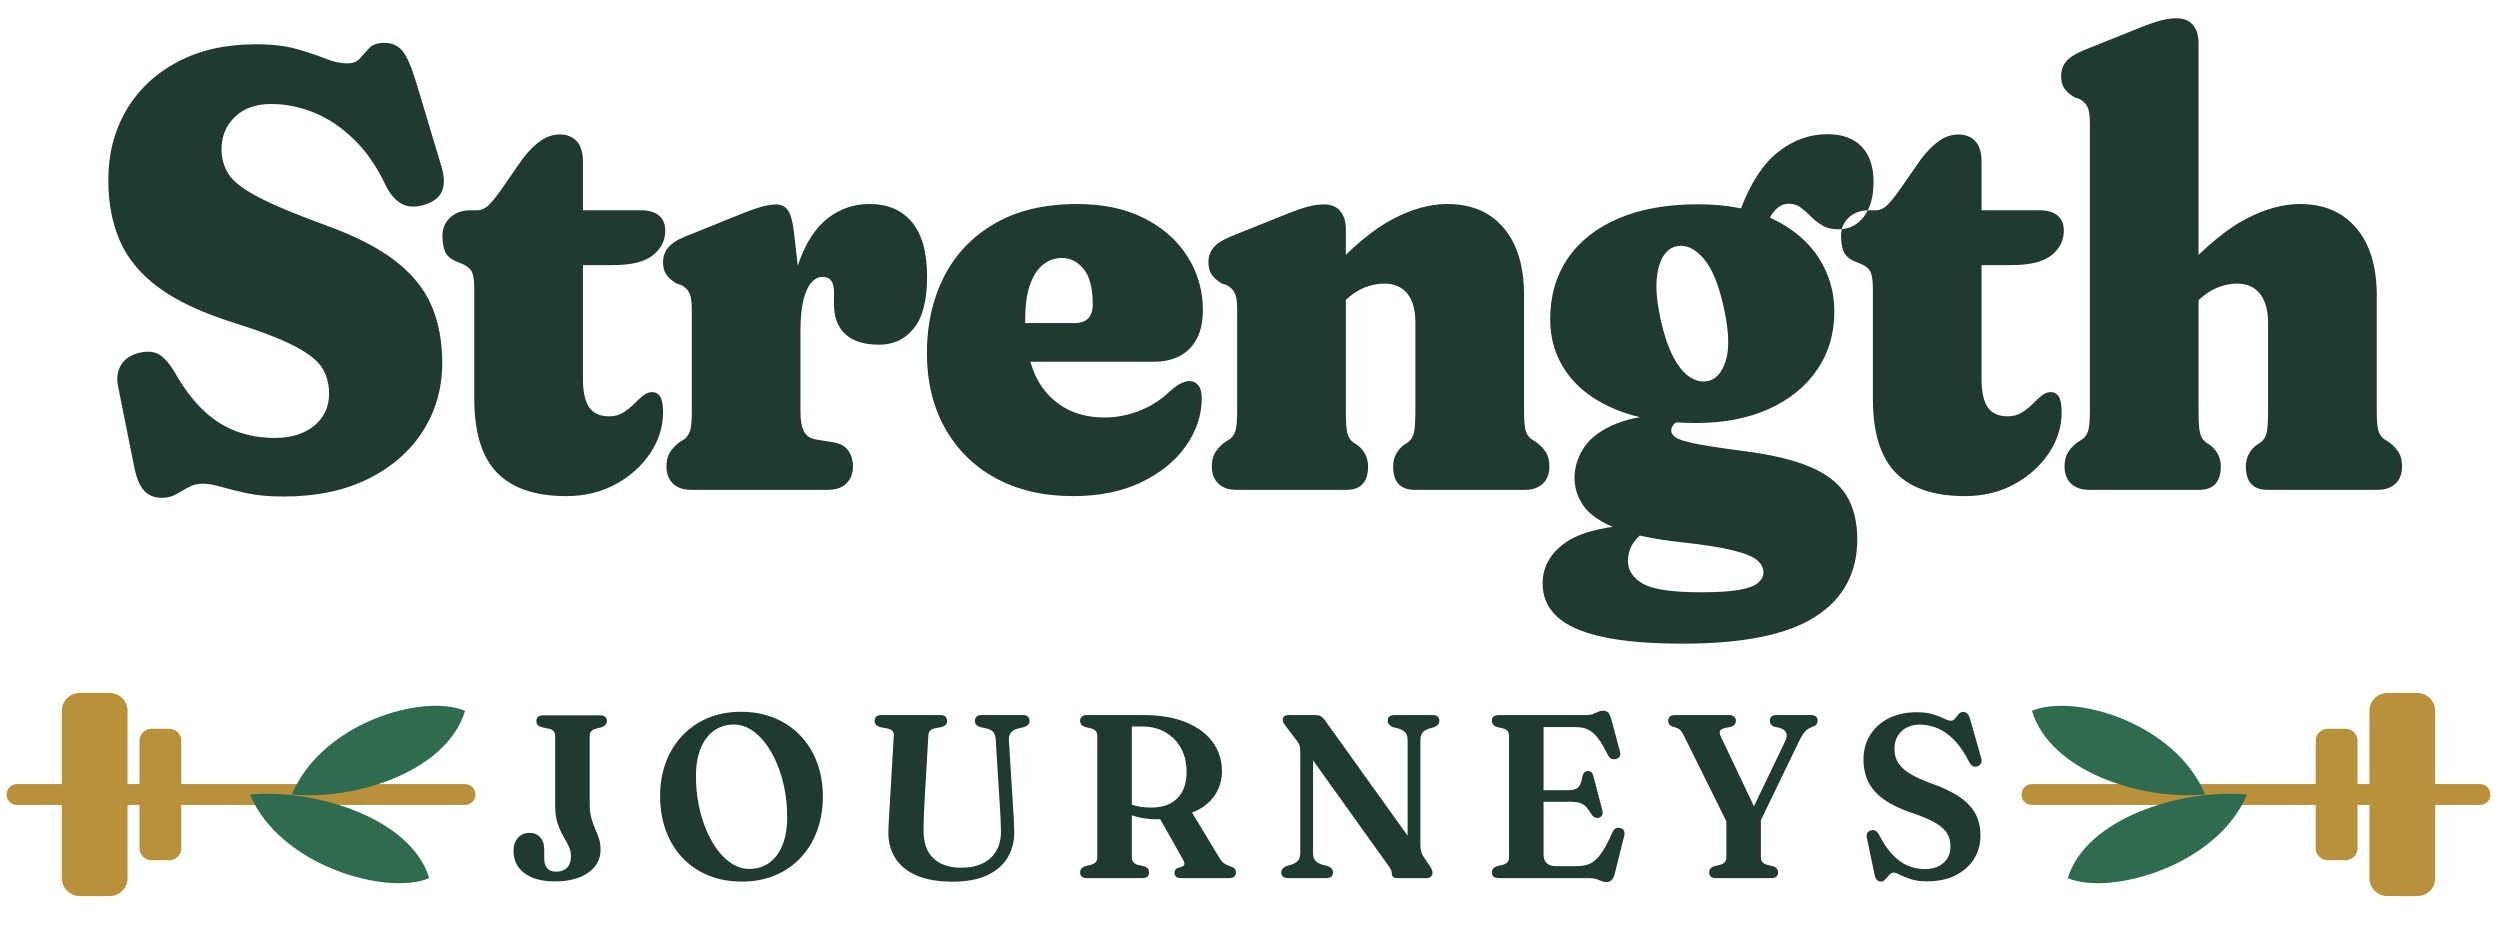
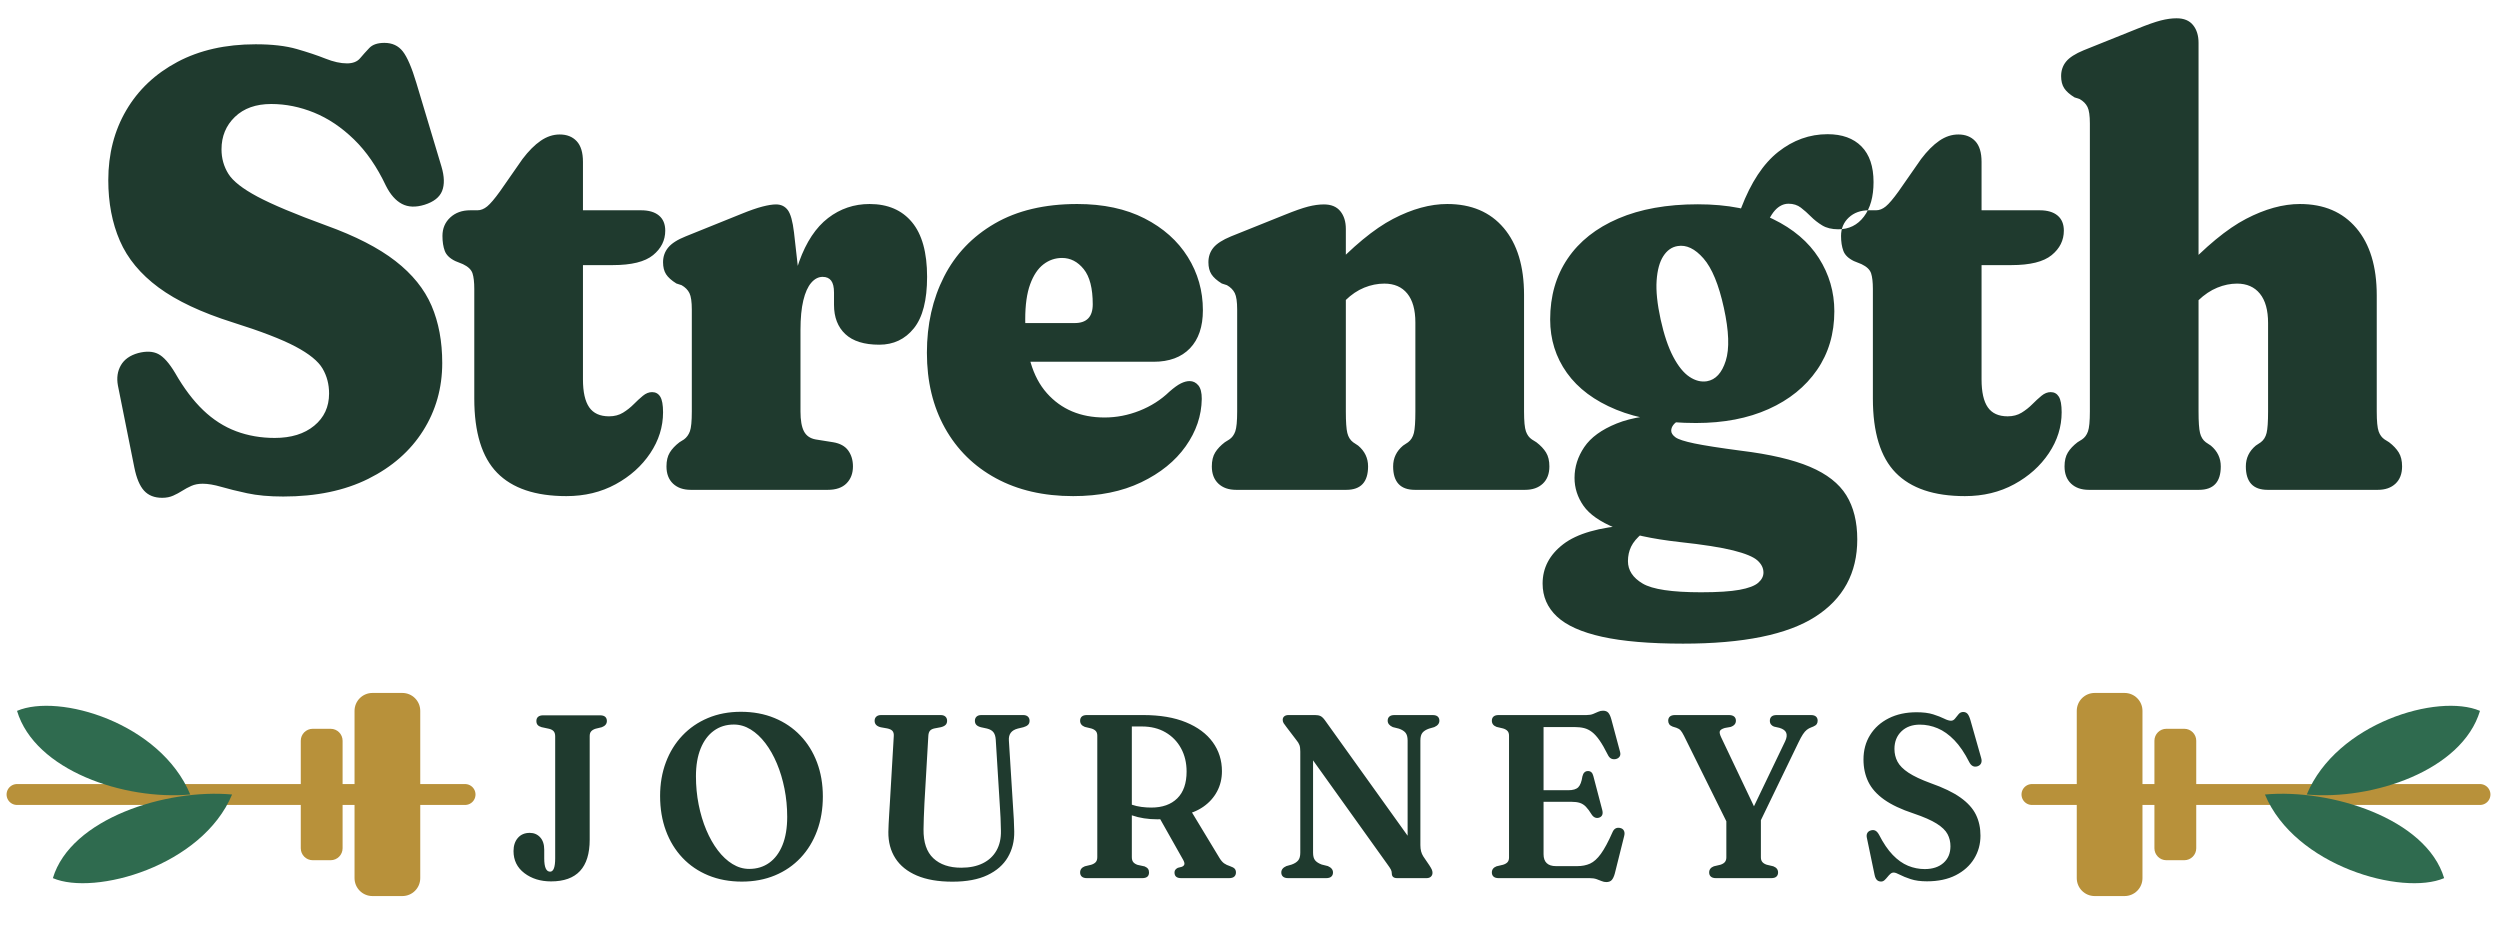
<svg xmlns="http://www.w3.org/2000/svg" viewBox="32 36 837 314" width="837" height="314">
  <path d="M126.845 202.236Q119.81 202.236 114.739 201.139Q109.667 200.042 106.071 198.997Q102.475 197.953 99.85 197.953Q97.697 197.953 96.07 198.677Q94.442 199.402 93.025 200.31Q91.607 201.218 89.985 201.943Q88.363 202.667 86.305 202.667Q82.399 202.667 80.225 200.268Q78.051 197.868 76.98 192.534L71.478 165.066Q70.775 161.234 72.471 158.294Q74.167 155.354 78.241 154.209Q82.325 153.149 84.998 154.529Q87.67 155.91 90.641 160.887Q95.009 168.521 100.028 173.324Q105.047 178.128 111.043 180.375Q117.038 182.622 123.979 182.622Q132.232 182.622 137.198 178.532Q142.164 174.443 142.175 167.786Q142.185 163.135 139.996 159.402Q137.807 155.669 130.914 152.02Q124.02 148.372 109.94 143.941Q94.169 138.964 85.086 132.249Q76.004 125.534 72.129 116.604Q68.255 107.674 68.255 96.323Q68.255 83.188 74.271 72.919Q80.288 62.65 91.397 56.738Q102.506 50.827 117.574 50.827Q125.806 50.816 131.371 52.417Q136.936 54.018 140.947 55.62Q144.958 57.221 148.171 57.221Q151.111 57.221 152.56 55.504Q154.009 53.787 155.642 52.071Q157.274 50.354 160.708 50.354Q164.625 50.354 166.856 53.205Q169.087 56.056 171.397 63.763L179.808 91.787Q181.278 96.754 180.018 99.925Q178.758 103.096 174.127 104.555Q169.696 105.92 166.567 104.267Q163.438 102.613 161.222 98.224Q156.728 88.7 150.486 82.647Q144.244 76.594 137.156 73.706Q130.069 70.819 122.803 70.819Q115.128 70.819 110.644 75.14Q106.161 79.46 106.161 86.002Q106.161 90.495 108.445 94.176Q110.728 97.856 118.194 101.835Q125.659 105.815 141.199 111.485Q155.878 116.777 164.383 123.381Q172.888 129.986 176.479 138.349Q180.07 146.712 180.06 157.548Q180.06 170.064 173.649 180.213Q167.239 190.361 155.327 196.299Q143.414 202.236 126.845 202.236Z M186.979 124.432 184.448 123.413Q181.676 122.069 180.905 119.99Q180.133 117.911 180.133 114.992Q180.133 111.233 182.737 108.818Q185.341 106.403 189.426 106.403H191.861Q193.531 106.403 195.122 105.096Q196.713 103.788 199.39 100.071L206.929 89.246Q209.974 85.224 213.03 83.124Q216.085 81.024 219.393 81.024Q222.974 81.024 225.074 83.266Q227.174 85.508 227.174 90.18V163.018Q227.174 169.35 229.268 172.369Q231.363 175.387 235.91 175.387Q238.608 175.387 240.598 174.159Q242.588 172.93 244.168 171.334Q245.748 169.738 247.239 168.51Q248.73 167.281 250.316 167.281Q252.101 167.281 253.046 168.804Q253.991 170.326 253.991 174.033Q253.991 181.32 249.707 187.731Q245.423 194.141 238.12 198.12Q230.817 202.1 221.608 202.1Q206.078 202.1 198.434 194.283Q190.79 186.465 190.79 169.434V132.727Q190.79 129.346 190.197 127.514Q189.604 125.681 186.979 124.432ZM214.552 124.757V106.403H246.63Q250.505 106.403 252.615 108.156Q254.726 109.91 254.726 113.218Q254.726 118.09 250.641 121.423Q246.557 124.757 237.169 124.757Z M296.012 148.928Q296.012 133.44 299.566 123.576Q303.121 113.711 309.232 109.007Q315.343 104.303 323.144 104.303Q332.279 104.303 337.335 110.393Q342.391 116.483 342.391 128.674Q342.391 140.402 337.97 145.905Q333.55 151.407 326.378 151.407Q318.807 151.407 315.017 147.858Q311.226 144.308 311.226 138.061V133.945Q311.226 131.225 310.276 129.96Q309.326 128.695 307.415 128.695Q305.304 128.695 303.598 130.674Q301.892 132.653 300.947 136.591Q300.002 140.528 300.002 146.46ZM297.829 113.795 300.002 133.073V173.771Q300.002 178.17 301.157 180.396Q302.312 182.622 305.084 183.126L310.943 184.061Q314.398 184.638 315.983 186.838Q317.569 189.038 317.569 192.156Q317.569 195.653 315.421 197.826Q313.274 200.0 309.148 200.0H263.273Q259.524 200.0 257.329 197.921Q255.135 195.842 255.135 192.156Q255.135 189.321 256.248 187.505Q257.361 185.688 259.492 184.061L260.994 183.126Q262.348 182.129 262.984 180.386Q263.619 178.643 263.619 173.771V139.667Q263.619 135.74 262.821 134.129Q262.023 132.517 260.196 131.477L258.453 130.91Q256.017 129.398 255.004 127.823Q253.99 126.248 253.99 123.802Q253.99 120.977 255.707 118.882Q257.424 116.788 261.561 115.139L280.325 107.568Q284.42 105.899 287.223 105.169Q290.027 104.439 291.812 104.439Q294.332 104.439 295.75 106.335Q297.167 108.23 297.829 113.795Z M434.728 139.856Q434.728 148.12 430.397 152.619Q426.065 157.118 418.232 157.118H366.551V144.161H391.814Q397.851 144.161 397.851 137.882Q397.851 129.839 394.827 126.101Q391.803 122.363 387.572 122.363Q384.128 122.363 381.341 124.505Q378.553 126.647 376.899 131.167Q375.246 135.687 375.246 142.932Q375.246 159.48 382.491 167.628Q389.736 175.776 401.81 175.776Q407.785 175.776 413.518 173.508Q419.251 171.24 423.503 167.145Q425.803 165.119 427.378 164.352Q428.953 163.586 430.276 163.586Q431.998 163.586 433.184 164.998Q434.371 166.41 434.35 169.56Q434.234 177.971 428.974 185.41Q423.713 192.849 414.069 197.475Q404.425 202.1 391.279 202.1Q376.442 202.1 365.438 196.125Q354.434 190.151 348.381 179.325Q342.327 168.5 342.327 154.104Q342.327 139.898 348.066 128.621Q353.804 117.344 365.06 110.823Q376.316 104.303 392.654 104.303Q405.758 104.303 415.182 109.117Q424.606 113.931 429.667 122.027Q434.728 130.122 434.728 139.856Z M482.588 112.661V173.771Q482.588 178.926 483.081 180.953Q483.575 182.979 485.024 184.071L486.714 185.195Q490.032 187.977 490.032 192.156Q490.032 200.0 482.745 200.0H445.858Q442.11 200.0 439.915 197.921Q437.72 195.842 437.72 192.156Q437.72 189.321 438.833 187.505Q439.946 185.688 442.078 184.061L443.579 183.126Q444.934 182.223 445.569 180.433Q446.204 178.643 446.204 173.771V139.667Q446.204 135.74 445.406 134.129Q444.608 132.517 442.781 131.477L441.039 130.91Q438.602 129.398 437.589 127.823Q436.576 126.248 436.576 123.802Q436.576 120.977 438.245 118.93Q439.915 116.882 444.147 115.139L462.06 107.946Q467.1 105.899 469.951 105.169Q472.801 104.439 475.248 104.439Q478.902 104.439 480.745 106.713Q482.588 108.986 482.588 112.661ZM479.469 139.447 472.833 131.383 476.854 127.088Q488.846 114.267 498.401 109.285Q507.956 104.303 516.534 104.303Q528.651 104.303 535.45 112.335Q542.249 120.368 542.249 134.711V173.771Q542.249 178.643 542.884 180.433Q543.519 182.223 544.874 183.126L546.375 184.061Q548.507 185.688 549.62 187.505Q550.733 189.321 550.733 192.156Q550.733 195.842 548.538 197.921Q546.343 200.0 542.595 200.0H505.708Q498.421 200.0 498.421 192.156Q498.421 187.977 501.739 185.195L503.429 184.071Q504.878 182.979 505.372 180.953Q505.865 178.926 505.865 173.771V143.941Q505.865 137.62 503.162 134.286Q500.458 130.952 495.471 130.952Q492.069 130.952 488.746 132.302Q485.422 133.651 482.472 136.528Z M614.793 186.885Q604.22 185.489 599.269 184.46Q594.318 183.431 592.922 182.391Q591.525 181.352 591.525 180.207Q591.525 179.199 592.218 178.281Q592.911 177.362 594.465 176.522L593.583 174.716Q580.857 174.716 573.271 177.782Q565.684 180.848 562.419 185.678Q559.153 190.508 559.153 195.989Q559.153 201.05 562.151 205.34Q565.149 209.629 572.777 212.768Q580.405 215.908 594.244 217.462Q606.267 218.764 612.299 220.286Q618.331 221.809 620.368 223.615Q622.405 225.421 622.405 227.699Q622.405 229.578 620.652 231.111Q618.899 232.644 614.394 233.468Q609.89 234.293 601.49 234.293Q586.905 234.293 581.97 231.379Q577.036 228.465 577.036 223.866Q577.036 221.221 578.106 219Q579.177 216.779 581.802 214.606L577.623 211.792Q562.282 212.884 555.373 218.197Q548.464 223.51 548.464 231.385Q548.464 237.905 553.252 242.404Q558.04 246.904 568.404 249.198Q578.768 251.492 595.484 251.492Q625.713 251.492 639.762 242.478Q653.812 233.463 653.812 216.59Q653.812 207.749 650.147 201.821Q646.483 195.894 637.957 192.282Q629.431 188.67 614.793 186.885ZM611.78 113.763 621.713 115.202Q624.201 108.692 626.238 106.45Q628.275 104.208 630.806 104.208Q633.221 104.208 634.927 105.516Q636.633 106.823 638.282 108.487Q639.93 110.151 642.067 111.459Q644.204 112.766 647.48 112.766Q652.825 112.766 656.043 108.519Q659.261 104.271 659.261 96.953Q659.261 89.12 655.219 85.024Q651.176 80.929 643.868 80.929Q634.859 80.929 627.356 86.846Q619.854 92.763 614.94 105.657ZM646.136 140.202Q646.136 130.532 640.954 122.405Q635.773 114.278 625.587 109.338Q615.402 104.397 600.429 104.397Q584.91 104.397 573.812 109.159Q562.713 113.921 556.854 122.573Q550.995 131.225 550.995 142.953Q550.995 152.991 556.602 160.84Q562.209 168.689 573.103 173.157Q583.997 177.624 599.82 177.624Q613.743 177.624 624.128 172.957Q634.513 168.29 640.324 159.874Q646.136 151.458 646.136 140.202ZM593.646 118.384Q598.045 117.628 602.324 122.515Q606.603 127.403 609.154 139.079Q611.706 150.723 609.779 156.803Q607.853 162.882 603.485 163.638Q600.556 164.111 597.626 162.152Q594.697 160.194 592.187 155.427Q589.678 150.66 587.977 142.943Q586.276 135.141 586.638 129.907Q587 124.673 588.869 121.765Q590.738 118.856 593.646 118.384Z M655.229 124.432 652.698 123.413Q649.926 122.069 649.155 119.99Q648.383 117.911 648.383 114.992Q648.383 111.233 650.987 108.818Q653.591 106.403 657.676 106.403H660.111Q661.781 106.403 663.372 105.096Q664.963 103.788 667.64 100.071L675.179 89.246Q678.224 85.224 681.28 83.124Q684.335 81.024 687.643 81.024Q691.224 81.024 693.324 83.266Q695.424 85.508 695.424 90.18V163.018Q695.424 169.35 697.518 172.369Q699.613 175.387 704.16 175.387Q706.858 175.387 708.848 174.159Q710.838 172.93 712.418 171.334Q713.998 169.738 715.489 168.51Q716.98 167.281 718.566 167.281Q720.351 167.281 721.296 168.804Q722.241 170.326 722.241 174.033Q722.241 181.32 717.957 187.731Q713.673 194.141 706.37 198.12Q699.067 202.1 689.858 202.1Q674.328 202.1 666.684 194.283Q659.04 186.465 659.04 169.434V132.727Q659.04 129.346 658.447 127.514Q657.854 125.681 655.229 124.432ZM682.802 124.757V106.403H714.88Q718.755 106.403 720.865 108.156Q722.976 109.91 722.976 113.218Q722.976 118.09 718.891 121.423Q714.807 124.757 705.419 124.757Z M764.955 139.489 758.319 131.425 762.351 127.13Q774.426 114.246 783.971 109.275Q793.515 104.303 802.02 104.303Q814.053 104.303 820.894 112.356Q827.735 120.41 827.735 134.9V173.771Q827.735 178.643 828.37 180.433Q829.005 182.223 830.36 183.126L831.861 184.061Q833.993 185.688 835.106 187.505Q836.219 189.321 836.219 192.156Q836.219 195.842 834.024 197.921Q831.829 200.0 828.081 200.0H791.194Q783.907 200.0 783.907 192.156Q783.907 187.977 787.225 185.195L788.915 184.071Q790.364 182.979 790.858 180.953Q791.351 178.926 791.351 173.771V144.13Q791.351 137.704 788.621 134.328Q785.892 130.952 780.957 130.952Q777.67 130.952 774.352 132.307Q771.034 133.661 767.99 136.57ZM768.074 50.343V173.771Q768.074 178.926 768.567 180.953Q769.061 182.979 770.51 184.071L772.2 185.195Q775.518 187.977 775.518 192.156Q775.518 200.0 768.231 200.0H731.344Q727.596 200.0 725.401 197.921Q723.206 195.842 723.206 192.156Q723.206 189.321 724.319 187.505Q725.432 185.688 727.564 184.061L729.065 183.126Q730.42 182.223 731.055 180.433Q731.69 178.643 731.69 173.771V77.35Q731.69 73.423 730.892 71.811Q730.094 70.199 728.267 69.16L726.525 68.593Q724.089 67.081 723.075 65.506Q722.062 63.931 722.062 61.484Q722.062 58.66 723.732 56.612Q725.401 54.565 729.633 52.822L747.546 45.629Q752.586 43.581 755.437 42.852Q758.288 42.122 760.734 42.122Q764.388 42.122 766.231 44.395Q768.074 46.668 768.074 50.343Z" fill="#1f3a2e" />
-   <path d="M233.068 320.463Q233.068 325.278 228.922 328.185Q224.775 331.091 217.782 331.091Q211.195 331.091 207.561 328.322Q203.927 325.553 203.927 320.937Q203.927 318.208 205.385 316.527Q206.844 314.846 209.357 314.846Q211.482 314.846 212.846 316.334Q214.21 317.822 214.21 320.486V323.386Q214.21 325.474 215.164 326.655Q216.117 327.835 218.315 327.835Q220.494 327.835 221.824 326.537Q223.155 325.239 223.155 322.777Q223.155 320.868 222.361 319.238Q221.568 317.607 220.515 315.8Q219.463 313.993 218.669 311.616Q217.876 309.239 217.876 305.846V282.547Q217.876 281.438 217.382 280.849Q216.888 280.261 215.862 280.005L213.28 279.445Q212.401 279.18 211.99 278.697Q211.58 278.214 211.58 277.395Q211.58 276.488 212.161 275.988Q212.742 275.487 213.87 275.487H232.88Q234.048 275.487 234.614 275.985Q235.18 276.482 235.18 277.384Q235.18 278.829 233.495 279.466L231.381 279.983Q230.422 280.292 229.926 280.849Q229.43 281.406 229.43 282.443V305.005Q229.43 307.85 229.981 309.859Q230.531 311.867 231.249 313.479Q231.968 315.09 232.518 316.724Q233.068 318.357 233.068 320.463Z M280.031 274.307Q286.237 274.307 291.287 276.391Q296.337 278.474 299.962 282.27Q303.586 286.066 305.538 291.254Q307.49 296.442 307.49 302.661Q307.49 308.934 305.554 314.161Q303.617 319.388 300.032 323.194Q296.447 327 291.46 329.08Q286.474 331.161 280.384 331.161Q274.196 331.161 269.156 329.085Q264.116 327.01 260.503 323.194Q256.89 319.379 254.945 314.122Q253.001 308.866 253.001 302.493Q253.001 296.377 254.933 291.225Q256.864 286.072 260.446 282.285Q264.028 278.497 268.997 276.402Q273.967 274.307 280.031 274.307ZM295.554 309.489Q295.554 304.634 294.65 300.082Q293.746 295.53 292.107 291.628Q290.469 287.726 288.235 284.797Q286.002 281.868 283.327 280.223Q280.652 278.577 277.689 278.577Q273.862 278.577 271.007 280.647Q268.152 282.717 266.578 286.594Q265.003 290.47 265.003 295.894Q265.003 300.798 265.908 305.375Q266.813 309.953 268.46 313.863Q270.106 317.773 272.333 320.703Q274.56 323.634 277.229 325.273Q279.898 326.913 282.832 326.913Q286.677 326.913 289.534 324.874Q292.392 322.834 293.973 318.942Q295.554 315.05 295.554 309.489Z M366.795 306.565 365.377 283.657Q365.271 282.005 364.591 281.142Q363.911 280.279 362.444 279.916L360.426 279.481Q359.373 279.203 358.883 278.69Q358.393 278.176 358.393 277.322Q358.393 276.447 358.956 275.924Q359.519 275.4 360.548 275.4H374.538Q375.586 275.4 376.143 275.924Q376.7 276.447 376.7 277.322Q376.7 278.18 376.181 278.682Q375.662 279.185 374.639 279.474L372.767 279.922Q371.141 280.344 370.401 281.342Q369.661 282.339 369.775 283.942L371.185 306.444Q371.332 308.449 371.431 310.382Q371.53 312.315 371.566 314.39Q371.65 319.207 369.424 323.007Q367.197 326.808 362.588 328.997Q357.98 331.186 350.878 331.186Q343.765 331.186 338.969 329.138Q334.173 327.09 331.77 323.347Q329.368 319.603 329.424 314.518Q329.436 313.445 329.518 311.786Q329.6 310.127 329.716 308.286Q329.832 306.445 329.93 304.805L331.239 282.408Q331.307 281.293 330.789 280.709Q330.271 280.125 329.043 279.874L326.893 279.492Q324.823 278.998 324.823 277.327Q324.823 276.447 325.393 275.924Q325.963 275.4 327.009 275.4H346.916Q347.97 275.4 348.529 275.924Q349.089 276.447 349.089 277.327Q349.089 278.185 348.581 278.691Q348.074 279.197 347.028 279.463L344.858 279.874Q343.826 280.092 343.351 280.659Q342.876 281.227 342.807 282.345L341.503 304.873Q341.354 307.545 341.293 309.74Q341.233 311.934 341.198 313.619Q341.114 320.179 344.484 323.344Q347.854 326.509 353.82 326.509Q358.045 326.509 361.041 325.028Q364.037 323.547 365.61 320.782Q367.183 318.017 367.111 314.182Q367.075 311.606 366.985 309.866Q366.895 308.127 366.795 306.565Z M441.106 294.201Q441.106 297.916 439.472 300.979Q437.838 304.042 434.869 306.101Q431.899 308.161 427.852 308.921Q426.352 309.179 425.102 309.507Q423.852 309.835 422.545 310.07Q421.238 310.306 419.528 310.306Q417.151 310.306 415.005 309.971Q412.858 309.636 411.054 309.005Q409.249 308.374 407.869 307.514L408.079 303.995Q409.41 304.895 410.955 305.419Q412.5 305.943 414.159 306.158Q415.817 306.374 417.451 306.374Q423.01 306.374 426.141 303.296Q429.272 300.218 429.272 294.309Q429.272 289.941 427.413 286.534Q425.554 283.126 422.197 281.176Q418.839 279.225 414.33 279.225H410.938V322.955Q410.938 324.067 411.418 324.645Q411.899 325.223 412.853 325.559L415.214 326.07Q416.02 326.412 416.357 326.894Q416.695 327.375 416.695 328.103Q416.695 330.0 414.422 330.0H395.896Q394.758 330.0 394.19 329.491Q393.623 328.982 393.623 328.103Q393.623 326.646 395.206 326.032L397.358 325.513Q398.366 325.194 398.869 324.618Q399.372 324.042 399.372 322.955V282.325Q399.372 281.3 398.867 280.747Q398.361 280.193 397.358 279.887L395.206 279.368Q393.623 278.754 393.623 277.297Q393.623 276.4 394.19 275.9Q394.758 275.4 395.896 275.4H414.739Q423.178 275.4 429.065 277.823Q434.952 280.245 438.029 284.485Q441.106 288.725 441.106 294.201ZM419.396 308.411 430.5 307.061 440.314 323.3Q441.048 324.494 441.834 325.053Q442.62 325.612 443.867 326.014Q444.946 326.377 445.371 326.848Q445.796 327.319 445.796 328.103Q445.796 328.976 445.234 329.488Q444.673 330.0 443.506 330.0H427.432Q425.221 330.0 425.221 328.103Q425.221 327.566 425.503 327.198Q425.786 326.83 426.332 326.546L427.653 326.211Q428.392 325.924 428.526 325.38Q428.659 324.836 428.099 323.838Z M478.287 328.103Q478.287 328.976 477.729 329.485Q477.172 329.994 476.014 330.0H463.257Q462.103 329.994 461.541 329.485Q460.978 328.976 460.978 328.103Q460.978 326.706 462.677 325.967L464.465 325.451Q465.91 324.932 466.624 324.075Q467.337 323.219 467.337 321.476V287.629Q467.337 286.228 467.057 285.45Q466.778 284.673 465.954 283.685L462.669 279.368Q462.074 278.626 461.763 278.119Q461.452 277.612 461.452 277.006Q461.452 276.254 461.975 275.827Q462.499 275.4 463.377 275.4H472.294Q473.394 275.4 474.101 275.735Q474.809 276.071 475.591 277.147L504.689 317.777L503.27 321.952V283.924Q503.27 282.187 502.572 281.331Q501.875 280.476 500.358 279.949L498.305 279.433Q496.596 278.658 496.596 277.297Q496.596 276.406 497.159 275.903Q497.722 275.4 498.869 275.4H511.626Q512.793 275.4 513.349 275.903Q513.905 276.406 513.905 277.297Q513.905 278.687 512.202 279.433L510.418 279.949Q508.953 280.458 508.249 281.307Q507.546 282.156 507.546 283.924V318.941Q507.546 320.132 507.782 321.032Q508.018 321.931 508.503 322.699L510.548 325.709Q511.179 326.675 511.39 327.184Q511.601 327.692 511.601 328.209Q511.601 329.006 511.072 329.503Q510.542 330.0 509.588 330.0H499.765Q497.973 330.0 497.973 328.424Q497.973 327.762 497.684 327.164Q497.395 326.567 496.401 325.224L468.804 286.642L471.613 284.253V321.488Q471.613 323.212 472.316 324.054Q473.019 324.897 474.511 325.451L476.578 325.967Q478.287 326.713 478.287 328.103Z M544.417 300.566H557.075Q559.419 300.566 560.408 299.569Q561.398 298.573 561.792 295.934Q562.012 295.028 562.461 294.603Q562.909 294.178 563.553 294.15Q565.032 294.079 565.451 295.819L568.438 307.202Q568.697 308.241 568.412 308.873Q568.126 309.505 567.363 309.754Q566.67 309.974 566.033 309.716Q565.395 309.457 564.921 308.744Q563.867 307.024 562.959 306.094Q562.052 305.163 560.919 304.801Q559.787 304.439 558.028 304.439H544.417ZM531.472 277.297Q531.472 276.4 532.039 275.9Q532.607 275.4 533.745 275.4H563.156Q564.463 275.4 565.379 275.032Q566.295 274.664 567.067 274.303Q567.839 273.942 568.672 273.942Q569.845 273.942 570.444 274.608Q571.044 275.274 571.47 276.808L574.384 287.675Q574.663 288.651 574.257 289.283Q573.85 289.915 573.006 290.123Q572.182 290.318 571.463 289.991Q570.743 289.664 570.266 288.635Q568.79 285.682 567.524 283.866Q566.259 282.05 565.004 281.083Q563.749 280.115 562.359 279.767Q560.97 279.42 559.236 279.42H548.784V321.994Q548.784 323.977 549.834 324.978Q550.885 325.98 552.951 325.98H560.044Q562.496 325.98 564.358 325.135Q566.221 324.29 567.986 321.854Q569.75 319.417 571.851 314.66Q572.246 313.708 572.894 313.364Q573.543 313.02 574.375 313.195Q575.293 313.369 575.679 314.098Q576.065 314.827 575.764 315.945L572.644 328.434Q572.235 329.932 571.621 330.624Q571.007 331.316 569.783 331.316Q568.995 331.316 568.223 330.987Q567.451 330.658 566.506 330.329Q565.562 330.0 564.22 330.0H533.745Q532.607 330.0 532.039 329.491Q531.472 328.982 531.472 328.103Q531.472 326.638 533.055 326.032L535.244 325.513Q536.228 325.203 536.725 324.649Q537.222 324.096 537.222 323.075V282.325Q537.222 281.3 536.725 280.745Q536.228 280.19 535.244 279.887L533.055 279.368Q531.472 278.762 531.472 277.297Z M620.555 312.65 611.497 314.027 595.794 282.342Q595.143 281.053 594.644 280.514Q594.145 279.975 593.278 279.666L592.016 279.278Q591.188 278.964 590.85 278.457Q590.513 277.949 590.513 277.297Q590.513 276.402 591.08 275.901Q591.648 275.4 592.814 275.4H610.809Q611.992 275.4 612.587 275.898Q613.182 276.397 613.182 277.288Q613.182 278.794 611.394 279.383L609.469 279.725Q608.018 280.159 607.798 280.806Q607.578 281.454 608.237 282.832L620.735 309.122L616.756 311.096L629.663 284.193Q630.459 282.505 630.038 281.372Q629.616 280.24 627.77 279.683L625.925 279.262Q625.292 279.022 624.919 278.535Q624.547 278.047 624.547 277.301Q624.547 276.406 625.111 275.903Q625.676 275.4 626.821 275.4H638.267Q639.441 275.4 639.996 275.909Q640.551 276.417 640.551 277.295Q640.551 277.959 640.236 278.426Q639.921 278.892 639.092 279.251L638.464 279.501Q637.608 279.806 636.938 280.328Q636.268 280.851 635.613 281.843Q634.958 282.835 634.107 284.616ZM609.98 309.756 621.546 309.656V323.061Q621.546 324.008 622.031 324.598Q622.516 325.188 623.513 325.513L625.698 326.032Q627.299 326.653 627.299 328.099Q627.299 328.986 626.741 329.493Q626.182 330.0 625.023 330.0H606.5Q605.362 330.0 604.794 329.491Q604.227 328.982 604.227 328.103Q604.227 326.638 605.81 326.032L608.01 325.513Q609.057 325.171 609.518 324.577Q609.98 323.983 609.98 323.064Z M677.15 331.068Q673.931 331.068 671.695 330.33Q669.46 329.592 668.073 328.861Q666.686 328.13 666.013 328.13Q665.386 328.13 664.882 328.586Q664.379 329.042 663.909 329.635Q663.438 330.228 662.932 330.684Q662.426 331.139 661.801 331.139Q660.919 331.139 660.389 330.608Q659.858 330.077 659.617 328.928L657.004 316.387Q656.837 315.518 657.182 314.892Q657.527 314.267 658.347 314.024Q659.199 313.762 659.86 314.096Q660.522 314.43 661.091 315.45Q663.257 319.697 665.688 322.222Q668.118 324.747 670.81 325.857Q673.501 326.966 676.399 326.966Q680.348 326.966 682.673 324.906Q684.998 322.845 685.01 319.358Q685.022 317.112 684.038 315.264Q683.053 313.417 680.396 311.743Q677.739 310.069 672.732 308.374Q666.488 306.318 662.805 303.695Q659.121 301.072 657.508 297.745Q655.895 294.418 655.895 290.282Q655.895 285.631 658.12 282.063Q660.344 278.494 664.353 276.478Q668.363 274.461 673.665 274.461Q676.999 274.458 679.223 275.164Q681.447 275.871 682.875 276.585Q684.303 277.299 685.193 277.299Q685.986 277.299 686.553 276.57Q687.12 275.84 687.738 275.106Q688.355 274.371 689.279 274.371Q690.147 274.371 690.69 274.948Q691.234 275.526 691.689 277.067L695.291 289.754Q695.608 290.81 695.268 291.546Q694.929 292.283 694.016 292.568Q693.158 292.822 692.481 292.469Q691.805 292.116 691.327 291.199Q688.991 286.568 686.31 283.806Q683.629 281.044 680.723 279.827Q677.817 278.609 674.774 278.609Q670.93 278.609 668.595 280.861Q666.26 283.113 666.26 286.743Q666.26 289.069 667.29 291.014Q668.321 292.959 670.959 294.704Q673.596 296.449 678.393 298.206Q684.719 300.43 688.362 303.022Q692.004 305.613 693.539 308.752Q695.073 311.891 695.061 315.799Q695.053 320.051 692.922 323.515Q690.79 326.978 686.791 329.023Q682.792 331.068 677.15 331.068Z" fill="#1f3a2e" />
+   <path d="M229.43 317.13Q229.43 331.092 216.49 331.092Q211.194 331.092 207.56 328.323Q203.927 325.554 203.927 320.936Q203.927 318.21 205.386 316.527Q206.846 314.845 209.357 314.845Q211.483 314.845 212.846 316.332Q214.209 317.82 214.209 320.488V323.386Q214.209 327.836 216.179 327.836Q217.876 327.836 217.876 323.37V282.547Q217.876 281.438 217.382 280.849Q216.888 280.261 215.862 280.005L213.28 279.445Q212.401 279.18 211.99 278.697Q211.58 278.214 211.58 277.395Q211.58 276.488 212.161 275.988Q212.742 275.487 213.87 275.487H232.88Q234.048 275.487 234.614 275.985Q235.18 276.482 235.18 277.384Q235.18 278.829 233.495 279.466L231.381 279.983Q230.422 280.292 229.926 280.849Q229.43 281.406 229.43 282.443V317.13Z M280.031 274.307Q286.237 274.307 291.287 276.391Q296.337 278.474 299.962 282.27Q303.586 286.066 305.538 291.254Q307.49 296.442 307.49 302.661Q307.49 308.934 305.554 314.161Q303.617 319.388 300.032 323.194Q296.447 327 291.46 329.08Q286.474 331.161 280.384 331.161Q274.196 331.161 269.156 329.085Q264.116 327.01 260.503 323.194Q256.89 319.379 254.945 314.122Q253.001 308.866 253.001 302.493Q253.001 296.377 254.933 291.225Q256.864 286.072 260.446 282.285Q264.028 278.497 268.997 276.402Q273.967 274.307 280.031 274.307ZM295.554 309.489Q295.554 304.634 294.65 300.082Q293.746 295.53 292.107 291.628Q290.469 287.726 288.235 284.797Q286.002 281.868 283.327 280.223Q280.652 278.577 277.689 278.577Q273.862 278.577 271.007 280.647Q268.152 282.717 266.578 286.594Q265.003 290.47 265.003 295.894Q265.003 300.798 265.908 305.375Q266.813 309.953 268.46 313.863Q270.106 317.773 272.333 320.703Q274.56 323.634 277.229 325.273Q279.898 326.913 282.832 326.913Q286.677 326.913 289.534 324.874Q292.392 322.834 293.973 318.942Q295.554 315.05 295.554 309.489Z M366.795 306.565 365.377 283.657Q365.271 282.005 364.591 281.142Q363.911 280.279 362.444 279.916L360.426 279.481Q359.373 279.203 358.883 278.69Q358.393 278.176 358.393 277.322Q358.393 276.447 358.956 275.924Q359.519 275.4 360.548 275.4H374.538Q375.586 275.4 376.143 275.924Q376.7 276.447 376.7 277.322Q376.7 278.18 376.181 278.682Q375.662 279.185 374.639 279.474L372.767 279.922Q371.141 280.344 370.401 281.342Q369.661 282.339 369.775 283.942L371.185 306.444Q371.332 308.449 371.431 310.382Q371.53 312.315 371.566 314.39Q371.65 319.207 369.424 323.007Q367.197 326.808 362.588 328.997Q357.98 331.186 350.878 331.186Q343.765 331.186 338.969 329.138Q334.173 327.09 331.77 323.347Q329.368 319.603 329.424 314.518Q329.436 313.445 329.518 311.786Q329.6 310.127 329.716 308.286Q329.832 306.445 329.93 304.805L331.239 282.408Q331.307 281.293 330.789 280.709Q330.271 280.125 329.043 279.874L326.893 279.492Q324.823 278.998 324.823 277.327Q324.823 276.447 325.393 275.924Q325.963 275.4 327.009 275.4H346.916Q347.97 275.4 348.529 275.924Q349.089 276.447 349.089 277.327Q349.089 278.185 348.581 278.691Q348.074 279.197 347.028 279.463L344.858 279.874Q343.826 280.092 343.351 280.659Q342.876 281.227 342.807 282.345L341.503 304.873Q341.354 307.545 341.293 309.74Q341.233 311.934 341.198 313.619Q341.114 320.179 344.484 323.344Q347.854 326.509 353.82 326.509Q358.045 326.509 361.041 325.028Q364.037 323.547 365.61 320.782Q367.183 318.017 367.111 314.182Q367.075 311.606 366.985 309.866Q366.895 308.127 366.795 306.565Z M441.106 294.201Q441.106 297.916 439.472 300.979Q437.838 304.042 434.869 306.101Q431.899 308.161 427.852 308.921Q426.352 309.179 425.102 309.507Q423.852 309.835 422.545 310.07Q421.238 310.306 419.528 310.306Q417.151 310.306 415.005 309.971Q412.858 309.636 411.054 309.005Q409.249 308.374 407.869 307.514L408.079 303.995Q409.41 304.895 410.955 305.419Q412.5 305.943 414.159 306.158Q415.817 306.374 417.451 306.374Q423.01 306.374 426.141 303.296Q429.272 300.218 429.272 294.309Q429.272 289.941 427.413 286.534Q425.554 283.126 422.197 281.176Q418.839 279.225 414.33 279.225H410.938V322.955Q410.938 324.067 411.418 324.645Q411.899 325.223 412.853 325.559L415.214 326.07Q416.02 326.412 416.357 326.894Q416.695 327.375 416.695 328.103Q416.695 330.0 414.422 330.0H395.896Q394.758 330.0 394.19 329.491Q393.623 328.982 393.623 328.103Q393.623 326.646 395.206 326.032L397.358 325.513Q398.366 325.194 398.869 324.618Q399.372 324.042 399.372 322.955V282.325Q399.372 281.3 398.867 280.747Q398.361 280.193 397.358 279.887L395.206 279.368Q393.623 278.754 393.623 277.297Q393.623 276.4 394.19 275.9Q394.758 275.4 395.896 275.4H414.739Q423.178 275.4 429.065 277.823Q434.952 280.245 438.029 284.485Q441.106 288.725 441.106 294.201ZM419.396 308.411 430.5 307.061 440.314 323.3Q441.048 324.494 441.834 325.053Q442.62 325.612 443.867 326.014Q444.946 326.377 445.371 326.848Q445.796 327.319 445.796 328.103Q445.796 328.976 445.234 329.488Q444.673 330.0 443.506 330.0H427.432Q425.221 330.0 425.221 328.103Q425.221 327.566 425.503 327.198Q425.786 326.83 426.332 326.546L427.653 326.211Q428.392 325.924 428.526 325.38Q428.659 324.836 428.099 323.838Z M478.287 328.103Q478.287 328.976 477.729 329.485Q477.172 329.994 476.014 330.0H463.257Q462.103 329.994 461.541 329.485Q460.978 328.976 460.978 328.103Q460.978 326.706 462.677 325.967L464.465 325.451Q465.91 324.932 466.624 324.075Q467.337 323.219 467.337 321.476V287.629Q467.337 286.228 467.057 285.45Q466.778 284.673 465.954 283.685L462.669 279.368Q462.074 278.626 461.763 278.119Q461.452 277.612 461.452 277.006Q461.452 276.254 461.975 275.827Q462.499 275.4 463.377 275.4H472.294Q473.394 275.4 474.101 275.735Q474.809 276.071 475.591 277.147L504.689 317.777L503.27 321.952V283.924Q503.27 282.187 502.572 281.331Q501.875 280.476 500.358 279.949L498.305 279.433Q496.596 278.658 496.596 277.297Q496.596 276.406 497.159 275.903Q497.722 275.4 498.869 275.4H511.626Q512.793 275.4 513.349 275.903Q513.905 276.406 513.905 277.297Q513.905 278.687 512.202 279.433L510.418 279.949Q508.953 280.458 508.249 281.307Q507.546 282.156 507.546 283.924V318.941Q507.546 320.132 507.782 321.032Q508.018 321.931 508.503 322.699L510.548 325.709Q511.179 326.675 511.39 327.184Q511.601 327.692 511.601 328.209Q511.601 329.006 511.072 329.503Q510.542 330.0 509.588 330.0H499.765Q497.973 330.0 497.973 328.424Q497.973 327.762 497.684 327.164Q497.395 326.567 496.401 325.224L468.804 286.642L471.613 284.253V321.488Q471.613 323.212 472.316 324.054Q473.019 324.897 474.511 325.451L476.578 325.967Q478.287 326.713 478.287 328.103Z M544.417 300.566H557.075Q559.419 300.566 560.408 299.569Q561.398 298.573 561.792 295.934Q562.012 295.028 562.461 294.603Q562.909 294.178 563.553 294.15Q565.032 294.079 565.451 295.819L568.438 307.202Q568.697 308.241 568.412 308.873Q568.126 309.505 567.363 309.754Q566.67 309.974 566.033 309.716Q565.395 309.457 564.921 308.744Q563.867 307.024 562.959 306.094Q562.052 305.163 560.919 304.801Q559.787 304.439 558.028 304.439H544.417ZM531.472 277.297Q531.472 276.4 532.039 275.9Q532.607 275.4 533.745 275.4H563.156Q564.463 275.4 565.379 275.032Q566.295 274.664 567.067 274.303Q567.839 273.942 568.672 273.942Q569.845 273.942 570.444 274.608Q571.044 275.274 571.47 276.808L574.384 287.675Q574.663 288.651 574.257 289.283Q573.85 289.915 573.006 290.123Q572.182 290.318 571.463 289.991Q570.743 289.664 570.266 288.635Q568.79 285.682 567.524 283.866Q566.259 282.05 565.004 281.083Q563.749 280.115 562.359 279.767Q560.97 279.42 559.236 279.42H548.784V321.994Q548.784 323.977 549.834 324.978Q550.885 325.98 552.951 325.98H560.044Q562.496 325.98 564.358 325.135Q566.221 324.29 567.986 321.854Q569.75 319.417 571.851 314.66Q572.246 313.708 572.894 313.364Q573.543 313.02 574.375 313.195Q575.293 313.369 575.679 314.098Q576.065 314.827 575.764 315.945L572.644 328.434Q572.235 329.932 571.621 330.624Q571.007 331.316 569.783 331.316Q568.995 331.316 568.223 330.987Q567.451 330.658 566.506 330.329Q565.562 330.0 564.22 330.0H533.745Q532.607 330.0 532.039 329.491Q531.472 328.982 531.472 328.103Q531.472 326.638 533.055 326.032L535.244 325.513Q536.228 325.203 536.725 324.649Q537.222 324.096 537.222 323.075V282.325Q537.222 281.3 536.725 280.745Q536.228 280.19 535.244 279.887L533.055 279.368Q531.472 278.762 531.472 277.297Z M620.555 312.65 611.497 314.027 595.794 282.342Q595.143 281.053 594.644 280.514Q594.145 279.975 593.278 279.666L592.016 279.278Q591.188 278.964 590.85 278.457Q590.513 277.949 590.513 277.297Q590.513 276.402 591.08 275.901Q591.648 275.4 592.814 275.4H610.809Q611.992 275.4 612.587 275.898Q613.182 276.397 613.182 277.288Q613.182 278.794 611.394 279.383L609.469 279.725Q608.018 280.159 607.798 280.806Q607.578 281.454 608.237 282.832L620.735 309.122L616.756 311.096L629.663 284.193Q630.459 282.505 630.038 281.372Q629.616 280.24 627.77 279.683L625.925 279.262Q625.292 279.022 624.919 278.535Q624.547 278.047 624.547 277.301Q624.547 276.406 625.111 275.903Q625.676 275.4 626.821 275.4H638.267Q639.441 275.4 639.996 275.909Q640.551 276.417 640.551 277.295Q640.551 277.959 640.236 278.426Q639.921 278.892 639.092 279.251L638.464 279.501Q637.608 279.806 636.938 280.328Q636.268 280.851 635.613 281.843Q634.958 282.835 634.107 284.616ZM609.98 309.756 621.546 309.656V323.061Q621.546 324.008 622.031 324.598Q622.516 325.188 623.513 325.513L625.698 326.032Q627.299 326.653 627.299 328.099Q627.299 328.986 626.741 329.493Q626.182 330.0 625.023 330.0H606.5Q605.362 330.0 604.794 329.491Q604.227 328.982 604.227 328.103Q604.227 326.638 605.81 326.032L608.01 325.513Q609.057 325.171 609.518 324.577Q609.98 323.983 609.98 323.064Z M677.15 331.068Q673.931 331.068 671.695 330.33Q669.46 329.592 668.073 328.861Q666.686 328.13 666.013 328.13Q665.386 328.13 664.882 328.586Q664.379 329.042 663.909 329.635Q663.438 330.228 662.932 330.684Q662.426 331.139 661.801 331.139Q660.919 331.139 660.389 330.608Q659.858 330.077 659.617 328.928L657.004 316.387Q656.837 315.518 657.182 314.892Q657.527 314.267 658.347 314.024Q659.199 313.762 659.86 314.096Q660.522 314.43 661.091 315.45Q663.257 319.697 665.688 322.222Q668.118 324.747 670.81 325.857Q673.501 326.966 676.399 326.966Q680.348 326.966 682.673 324.906Q684.998 322.845 685.01 319.358Q685.022 317.112 684.038 315.264Q683.053 313.417 680.396 311.743Q677.739 310.069 672.732 308.374Q666.488 306.318 662.805 303.695Q659.121 301.072 657.508 297.745Q655.895 294.418 655.895 290.282Q655.895 285.631 658.12 282.063Q660.344 278.494 664.353 276.478Q668.363 274.461 673.665 274.461Q676.999 274.458 679.223 275.164Q681.447 275.871 682.875 276.585Q684.303 277.299 685.193 277.299Q685.986 277.299 686.553 276.57Q687.12 275.84 687.738 275.106Q688.355 274.371 689.279 274.371Q690.147 274.371 690.69 274.948Q691.234 275.526 691.689 277.067L695.291 289.754Q695.608 290.81 695.268 291.546Q694.929 292.283 694.016 292.568Q693.158 292.822 692.481 292.469Q691.805 292.116 691.327 291.199Q688.991 286.568 686.31 283.806Q683.629 281.044 680.723 279.827Q677.817 278.609 674.774 278.609Q670.93 278.609 668.595 280.861Q666.26 283.113 666.26 286.743Q666.26 289.069 667.29 291.014Q668.321 292.959 670.959 294.704Q673.596 296.449 678.393 298.206Q684.719 300.43 688.362 303.022Q692.004 305.613 693.539 308.752Q695.073 311.891 695.061 315.799Q695.053 320.051 692.922 323.515Q690.79 326.978 686.791 329.023Q682.792 331.068 677.15 331.068Z" fill="#1f3a2e" />
  <path d="M187.7 302 H37.7" stroke="#b8913a" stroke-width="7" stroke-linecap="round" fill="none" />
-   <rect x="52.7" y="268" width="22" height="68" rx="6" fill="#b8913a" />
-   <rect x="78.7" y="280" width="14" height="44" rx="4" fill="#b8913a" />
-   <path d="M129.7 302 C139.7 278 173.7 268 187.7 274 C181.7 294 151.7 304 129.7 302Z" fill="#2f6b4f" />
-   <path d="M115.7 302 C125.7 326 161.7 336 175.7 330 C169.7 310 137.7 300 115.7 302Z" fill="#2f6b4f" />
+   <rect x="150.7" y="268" width="22" height="68" rx="6" fill="#b8913a" />
+   <rect x="132.7" y="280" width="14" height="44" rx="4" fill="#b8913a" />
+   <path d="M95.7 302 C85.7 278 51.7 268 37.7 274 C43.7 294 73.7 304 95.7 302Z" fill="#2f6b4f" />
+   <path d="M109.7 302 C99.7 326 63.7 336 49.7 330 C55.7 310 87.7 300 109.7 302Z" fill="#2f6b4f" />
  <path d="M712.3 302 H862.3" stroke="#b8913a" stroke-width="7" stroke-linecap="round" fill="none" />
-   <rect x="825.3" y="268" width="22" height="68" rx="6" fill="#b8913a" />
-   <rect x="807.3" y="280" width="14" height="44" rx="4" fill="#b8913a" />
-   <path d="M770.3 302 C760.3 278 726.3 268 712.3 274 C718.3 294 748.3 304 770.3 302Z" fill="#2f6b4f" />
-   <path d="M784.3 302 C774.3 326 738.3 336 724.3 330 C730.3 310 762.3 300 784.3 302Z" fill="#2f6b4f" />
+   <rect x="727.3" y="268" width="22" height="68" rx="6" fill="#b8913a" />
+   <rect x="753.3" y="280" width="14" height="44" rx="4" fill="#b8913a" />
+   <path d="M804.3 302 C814.3 278 848.3 268 862.3 274 C856.3 294 826.3 304 804.3 302Z" fill="#2f6b4f" />
+   <path d="M790.3 302 C800.3 326 836.3 336 850.3 330 C844.3 310 812.3 300 790.3 302Z" fill="#2f6b4f" />
</svg>
